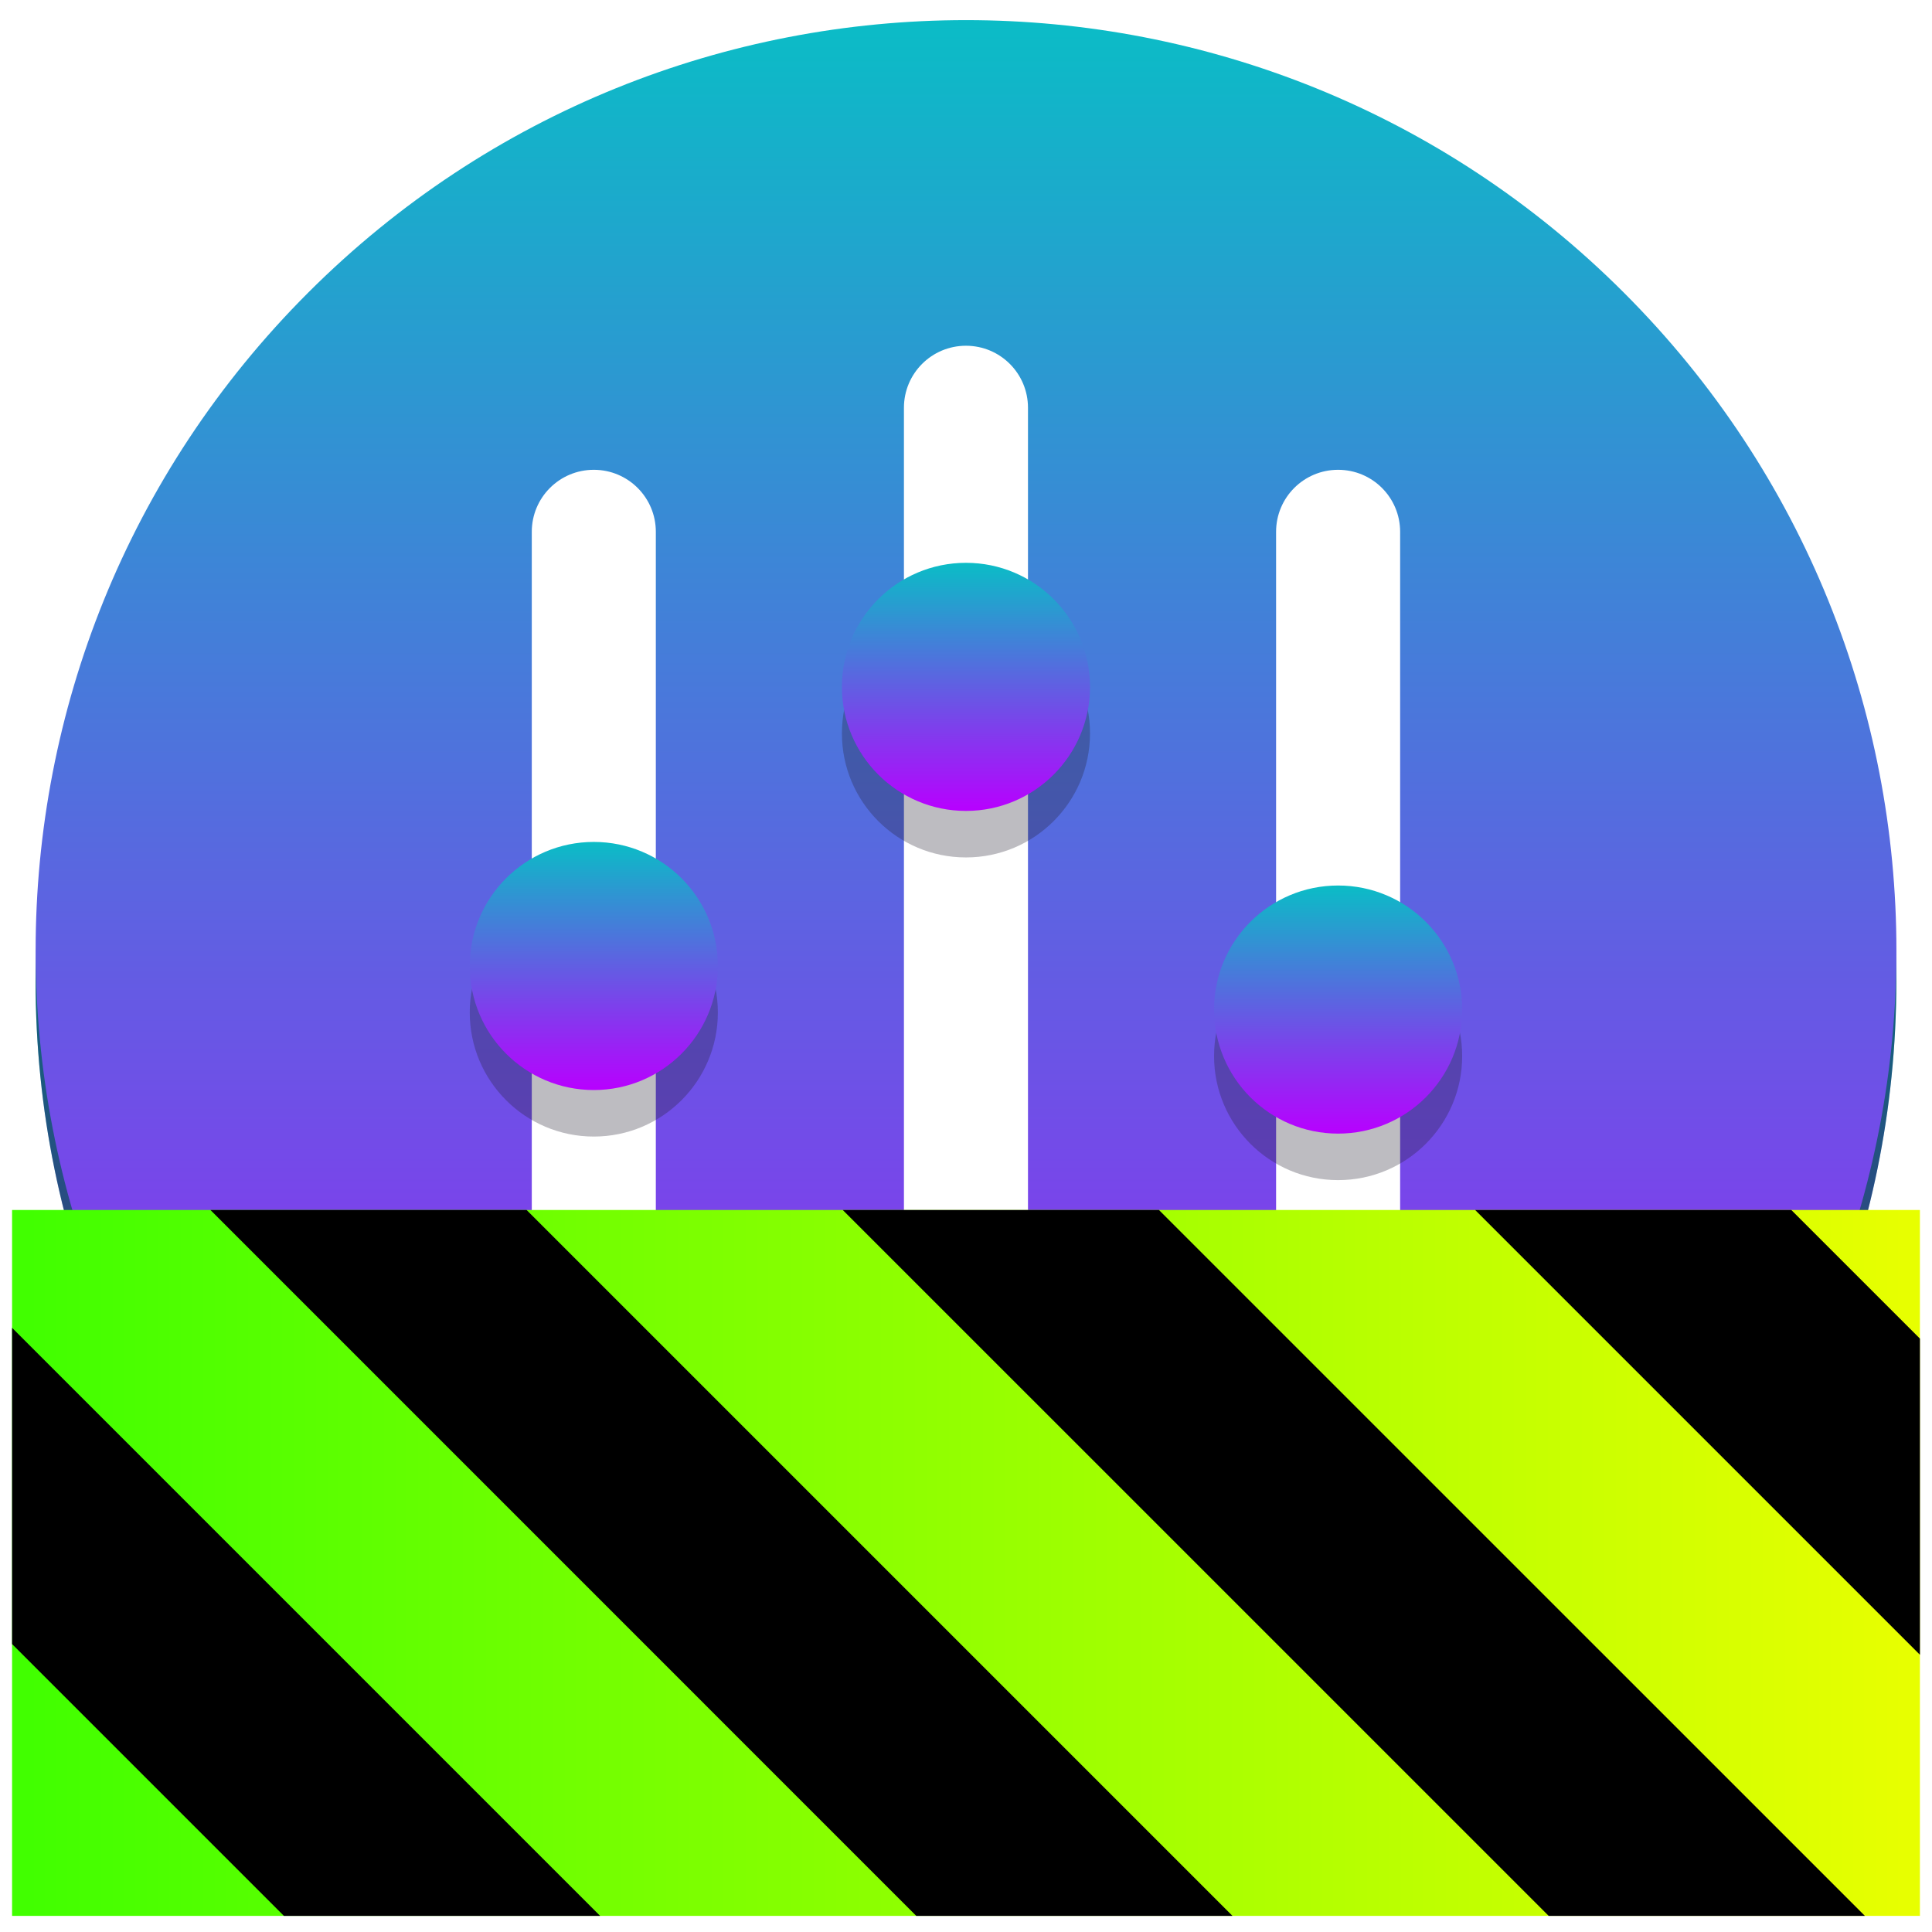
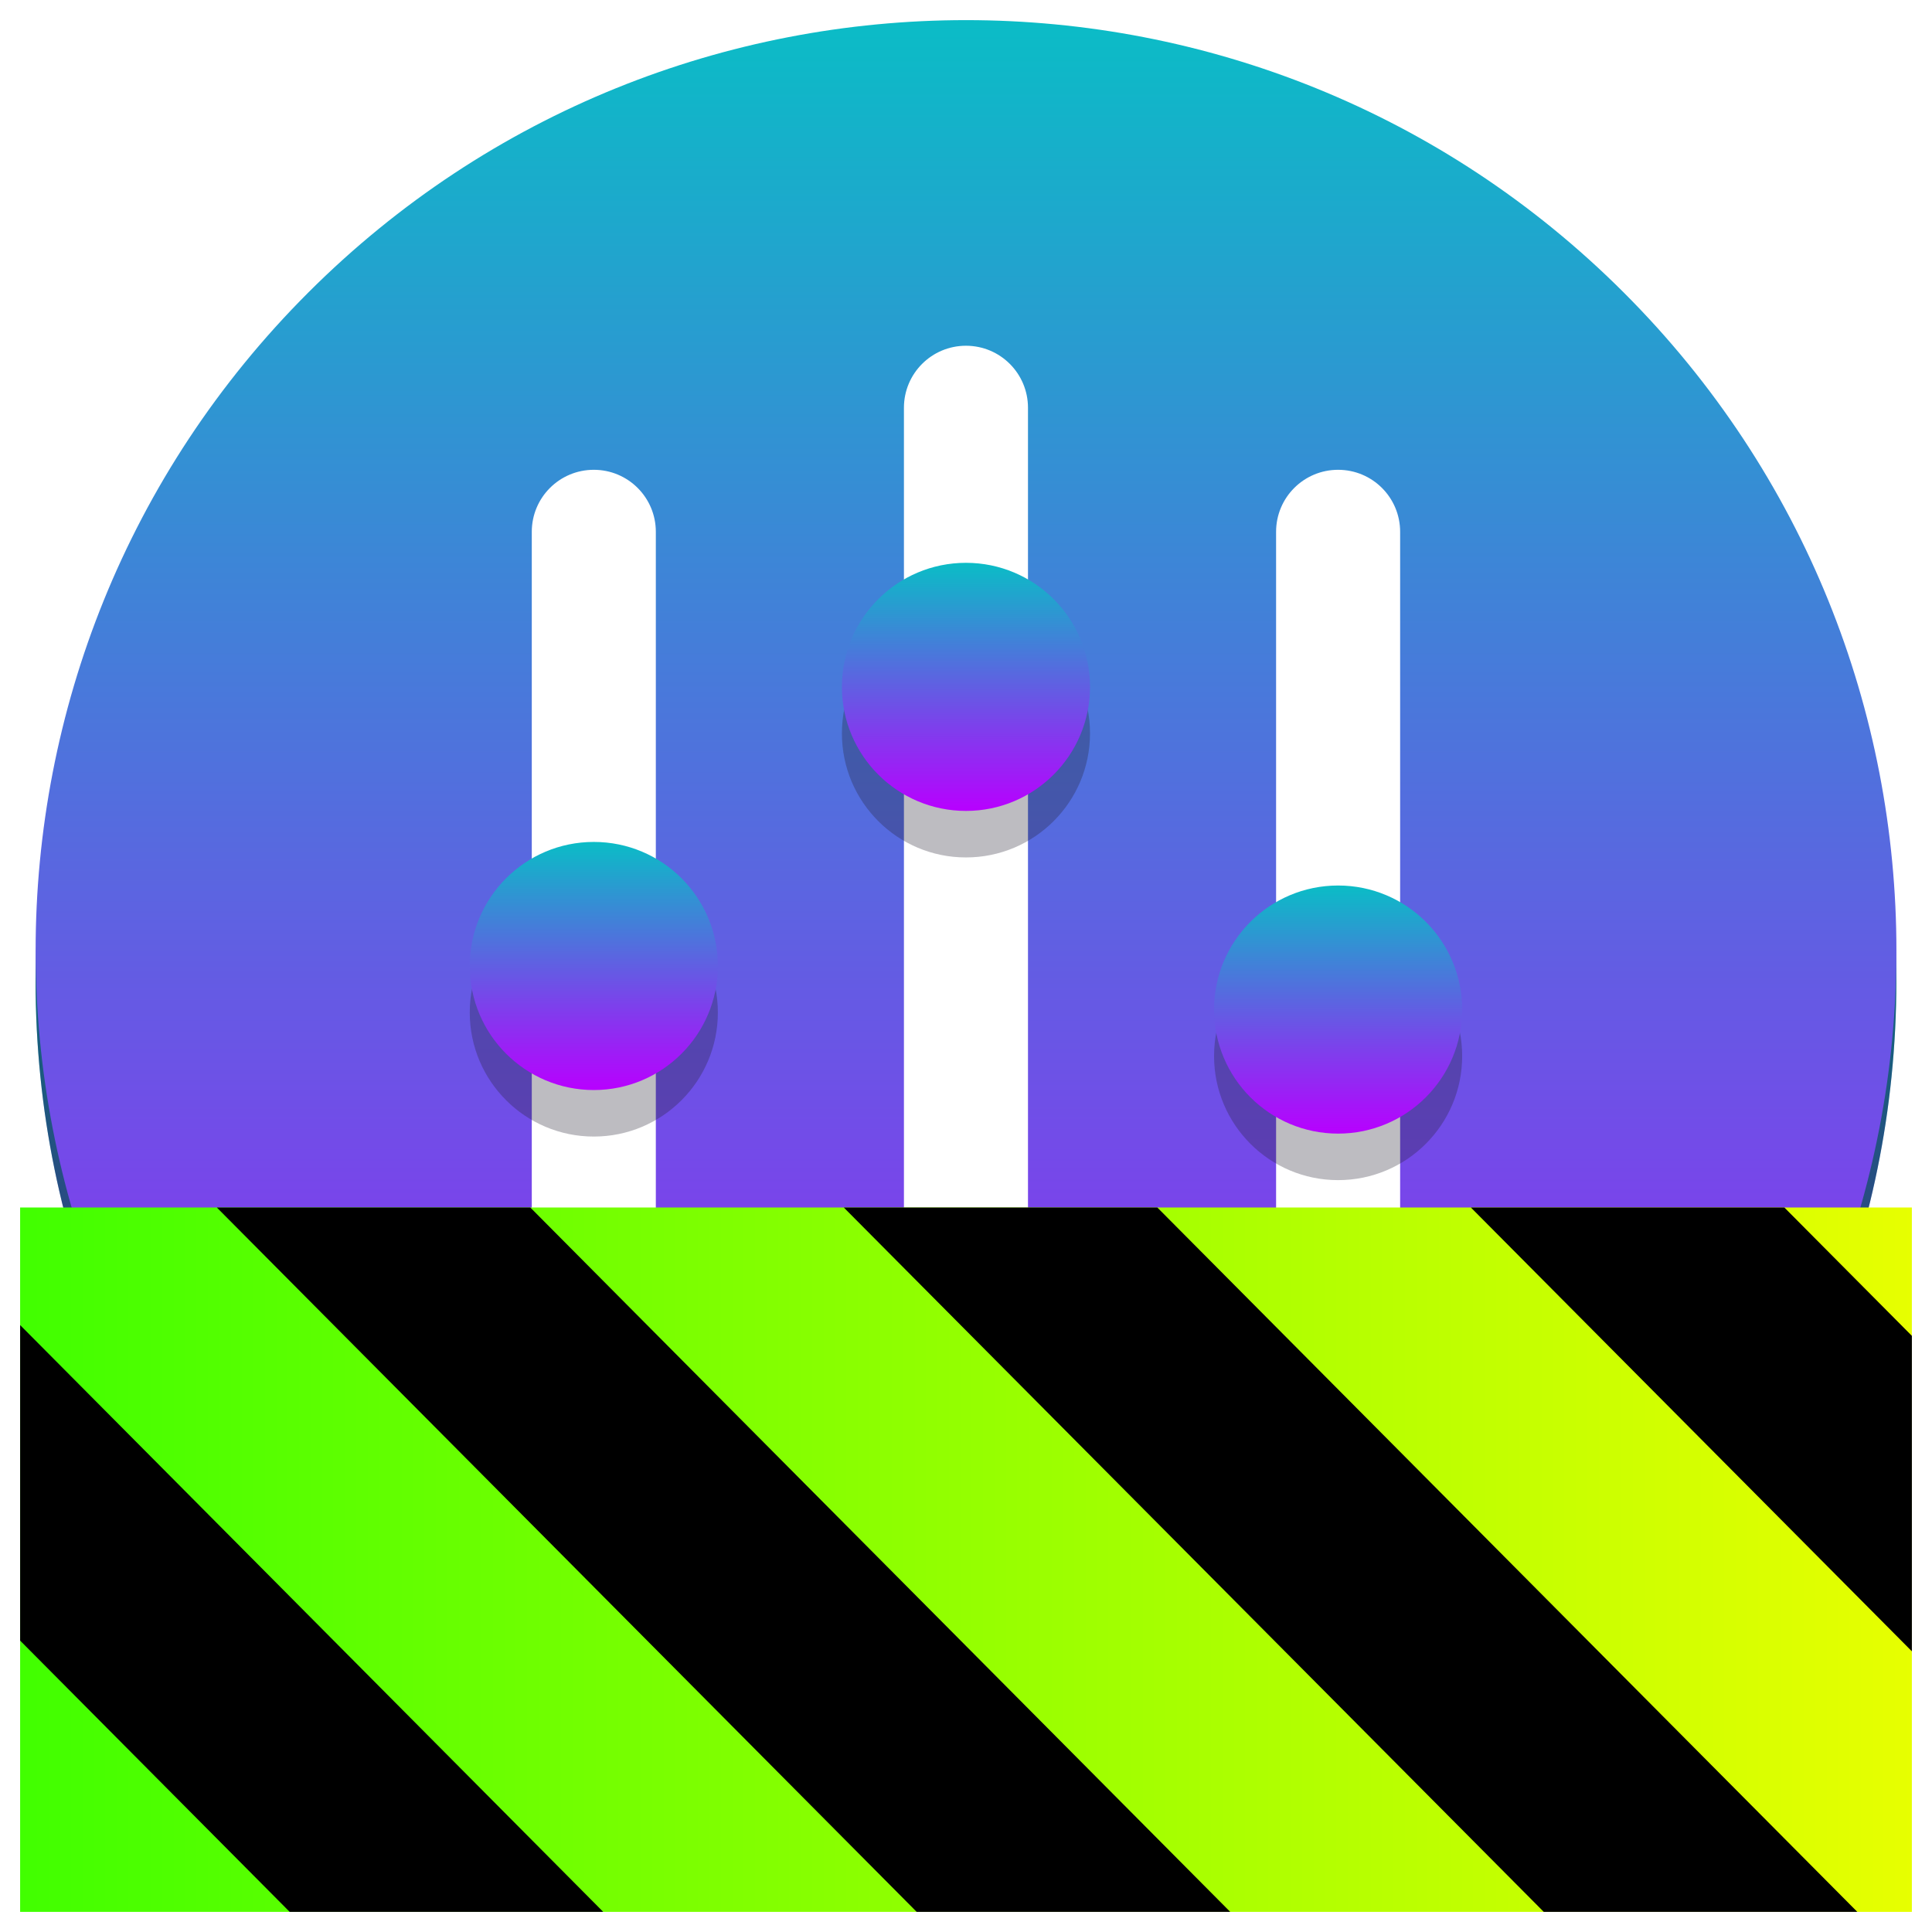
<svg xmlns="http://www.w3.org/2000/svg" width="48" height="48" viewBox="0 0 48 48" version="1.1" id="svg35">
  <defs id="defs39">
-     <linearGradient id="linearGradient2284">
+     <linearGradient id="linearGradient2284" gradientTransform="scale(1.644007,0.6082698)" x1="0" y1="132.574" x2="77.859" y2="132.574" gradientUnits="userSpaceOnUse">
      <stop style="stop-color:#41ff00;stop-opacity:1;" offset="0" id="stop2280" />
      <stop style="stop-color:#e7ff00;stop-opacity:1;" offset="1" id="stop2282" />
    </linearGradient>
    <style id="current-color-scheme" type="text/css">
      .ColorScheme-Text { color: #0abdc6; } .ColorScheme-Highlight { color:#5294e2; }
     </style>
    <linearGradient id="arrongin" x1="0%" x2="0%" y1="0%" y2="100%">
      <stop offset="0%" style="stop-color:#dd9b44; stop-opacity:1" id="stop9192" />
      <stop offset="100%" style="stop-color:#ad6c16; stop-opacity:1" id="stop9194" />
    </linearGradient>
    <linearGradient id="aurora" x1="0%" x2="0%" y1="0%" y2="100%">
      <stop offset="0%" style="stop-color:#09D4DF; stop-opacity:1" id="stop9197" />
      <stop offset="100%" style="stop-color:#9269F4; stop-opacity:1" id="stop9199" />
    </linearGradient>
    <linearGradient id="cyberneon" x1="0%" x2="0%" y1="0%" y2="100%">
      <stop offset="0" style="stop-color:#0abdc6; stop-opacity:1" id="stop9202" />
      <stop offset="1" style="stop-color:#ea00d9; stop-opacity:1" id="stop9204" />
    </linearGradient>
    <linearGradient id="fitdance" x1="0%" x2="0%" y1="0%" y2="100%">
      <stop offset="0%" style="stop-color:#1AD6AB; stop-opacity:1" id="stop9207" />
      <stop offset="100%" style="stop-color:#329DB6; stop-opacity:1" id="stop9209" />
    </linearGradient>
    <linearGradient id="oomox" x1="0%" x2="0%" y1="0%" y2="100%">
      <stop offset="0%" style="stop-color:#0abdc6; stop-opacity:1" id="stop9212" />
      <stop offset="100%" style="stop-color:#b800ff; stop-opacity:1" id="stop9214" />
    </linearGradient>
    <linearGradient id="rainblue" x1="0%" x2="0%" y1="0%" y2="100%">
      <stop offset="0%" style="stop-color:#00F260; stop-opacity:1" id="stop9217" />
      <stop offset="100%" style="stop-color:#0575E6; stop-opacity:1" id="stop9219" />
    </linearGradient>
    <linearGradient id="sunrise" x1="0%" x2="0%" y1="0%" y2="100%">
      <stop offset="0%" style="stop-color: #FF8501; stop-opacity:1" id="stop9222" />
      <stop offset="100%" style="stop-color: #FFCB01; stop-opacity:1" id="stop9224" />
    </linearGradient>
    <linearGradient id="telinkrin" x1="0%" x2="0%" y1="0%" y2="100%">
      <stop offset="0%" style="stop-color: #b2ced6; stop-opacity:1" id="stop9227" />
      <stop offset="100%" style="stop-color: #6da5b7; stop-opacity:1" id="stop9229" />
    </linearGradient>
    <linearGradient id="60spsycho" x1="0%" x2="0%" y1="0%" y2="100%">
      <stop offset="0%" style="stop-color: #df5940; stop-opacity:1" id="stop9232" />
      <stop offset="25%" style="stop-color: #d8d15f; stop-opacity:1" id="stop9234" />
      <stop offset="50%" style="stop-color: #e9882a; stop-opacity:1" id="stop9236" />
      <stop offset="100%" style="stop-color: #279362; stop-opacity:1" id="stop9238" />
    </linearGradient>
    <linearGradient id="90ssummer" x1="0%" x2="0%" y1="0%" y2="100%">
      <stop offset="0%" style="stop-color: #f618c7; stop-opacity:1" id="stop9241" />
      <stop offset="20%" style="stop-color: #94ffab; stop-opacity:1" id="stop9243" />
      <stop offset="50%" style="stop-color: #fbfd54; stop-opacity:1" id="stop9245" />
      <stop offset="100%" style="stop-color: #0f83ae; stop-opacity:1" id="stop9247" />
    </linearGradient>
  </defs>
  <path d="M 47.114,24.385 C 47.114,37.151 36.765,47.5 23.999,47.5 11.233,47.5 0.884,37.151 0.884,24.385 c 0,-12.766 10.558,17.63 23.324,17.63 12.766,0 22.906,-30.396 22.906,-17.63 z" id="1" class="ColorScheme-Text" style="display:inline;fill:url(#oomox);fill-opacity:1;stroke-width:0.385" />
  <path d="M 47.114,24.385 C 47.114,37.151 36.765,47.5 23.999,47.5 11.233,47.5 0.884,37.151 0.884,24.385 c 0,-12.766 10.14,18.675 22.906,18.675 12.766,0 23.324,-31.441 23.324,-18.675 z" fill="#1a5fb4" id="2" class="ColorScheme-Text" style="display:inline;opacity:0.4;fill:#000100;fill-opacity:1;stroke-width:0.385" />
  <path id="3" class="ColorScheme-Text" style="display:inline;fill:url(#oomox);fill-opacity:1;stroke-width:0.385" d="m 24.001,0.5 c -5.916,0 -11.831,2.257 -16.345,6.771 -9.028,9.026 -9.028,23.663 0,32.689 9.026,9.028 23.663,9.028 32.689,0 9.028,-9.026 9.028,-23.663 0,-32.689 C 35.832,2.757 29.916,0.5 24.001,0.5 Z m -0.002,8.09 c 0.852,0 1.541,0.689 1.541,1.541 v 27.738 c 0,0.852 -0.689,1.541 -1.541,1.541 -0.852,0 -1.541,-0.689 -1.541,-1.541 V 10.131 c 0,-0.852 0.689,-1.541 1.541,-1.541 z m -9.246,3.082 c 0.852,0 1.541,0.689 1.541,1.541 v 21.574 c 0,0.852 -0.689,1.541 -1.541,1.541 -0.852,0 -1.541,-0.689 -1.541,-1.541 V 13.213 c 0,-0.852 0.689,-1.541 1.541,-1.541 z m 18.492,0 c 0.852,0 1.541,0.689 1.541,1.541 v 21.574 c 0,0.852 -0.689,1.541 -1.541,1.541 -0.852,0 -1.541,-0.689 -1.541,-1.541 V 13.213 c 0,-0.852 0.689,-1.541 1.541,-1.541 z" />
  <g transform="matrix(0.3852521,0,0,0.3852521,-3.739135,-6.820542)" id="g25" style="display:inline">
    <path d="m 56,83 c 0,4.418 -3.582,8 -8,8 -4.418,0 -8,-3.582 -8,-8 0,-4.418 3.582,-8 8,-8 4.418,0 8,3.582 8,8 z" fill="#241f31" fill-opacity="0.3" id="path19" />
    <path d="m 80,65 c 0,4.418 -3.582,8 -8,8 -4.418,0 -8,-3.582 -8,-8 0,-4.418 3.582,-8 8,-8 4.418,0 8,3.582 8,8 z" fill="#241f31" fill-opacity="0.3" id="path21" />
    <path d="m 104,85.81 c 0,4.418 -3.582,8 -8,8 -4.418,0 -8,-3.582 -8,-8 0,-4.418 3.582,-8 8,-8 4.418,0 8,3.582 8,8 z" fill="#241f31" fill-opacity="0.3" id="path23" style="display:inline" />
  </g>
  <g id="g33" transform="matrix(0.3852521,0,0,0.3852521,-0.6571186,-0.6565086)">
    <path d="m 48,64 c 0,4.418 -3.582,8 -8,8 -4.418,0 -8,-3.582 -8,-8 0,-4.418 3.582,-8 8,-8 4.418,0 8,3.582 8,8 z" id="path27" class="ColorScheme-Text" style="fill:url(#oomox);fill-opacity:1" />
    <path d="m 72,46 c 0,4.418 -3.582,8 -8,8 -4.418,0 -8,-3.582 -8,-8 0,-4.418 3.582,-8 8,-8 4.418,0 8,3.582 8,8 z" id="path29" class="ColorScheme-Text" style="fill:url(#oomox);fill-opacity:1" />
    <path d="m 96,66.81 c 0,4.418 -3.582,8 -8,8 -4.418,0 -8,-3.582 -8,-8 0,-4.418 3.582,-8 8,-8 4.418,0 8,3.582 8,8 z" id="path31" class="ColorScheme-Text" style="fill:url(#oomox);fill-opacity:1" />
  </g>
-   <g id="g1840" transform="matrix(0.3703096,0,0,0.3703096,14.4452,26.02136)">
+   <g id="g1840" transform="matrix(0.3671846,0,0,0.3695164,14.52584,25.96801)">
    <path d="M 128,80.641 V 128 H 0 V 80.641 Z" id="path359" style="fill:url(#linearGradient2284);fill-opacity:1" transform="translate(-38.19832,-69.72947)" />
    <path d="M 13.309,80.641 60.664,128 H 81.879 L 34.52,80.641 Z m 42.422,0 47.363,47.359 h 21.215 L 76.946,80.641 Z m 42.43,0 29.84,29.84 V 89.27 l -8.629,-8.629 z m -98.16,7.906 v 21.215 l 18.238,18.238 h 21.215 z" id="path361" transform="translate(-38.19832,-69.72947)" style="fill:#000000;fill-opacity:1" />
  </g>
</svg>
